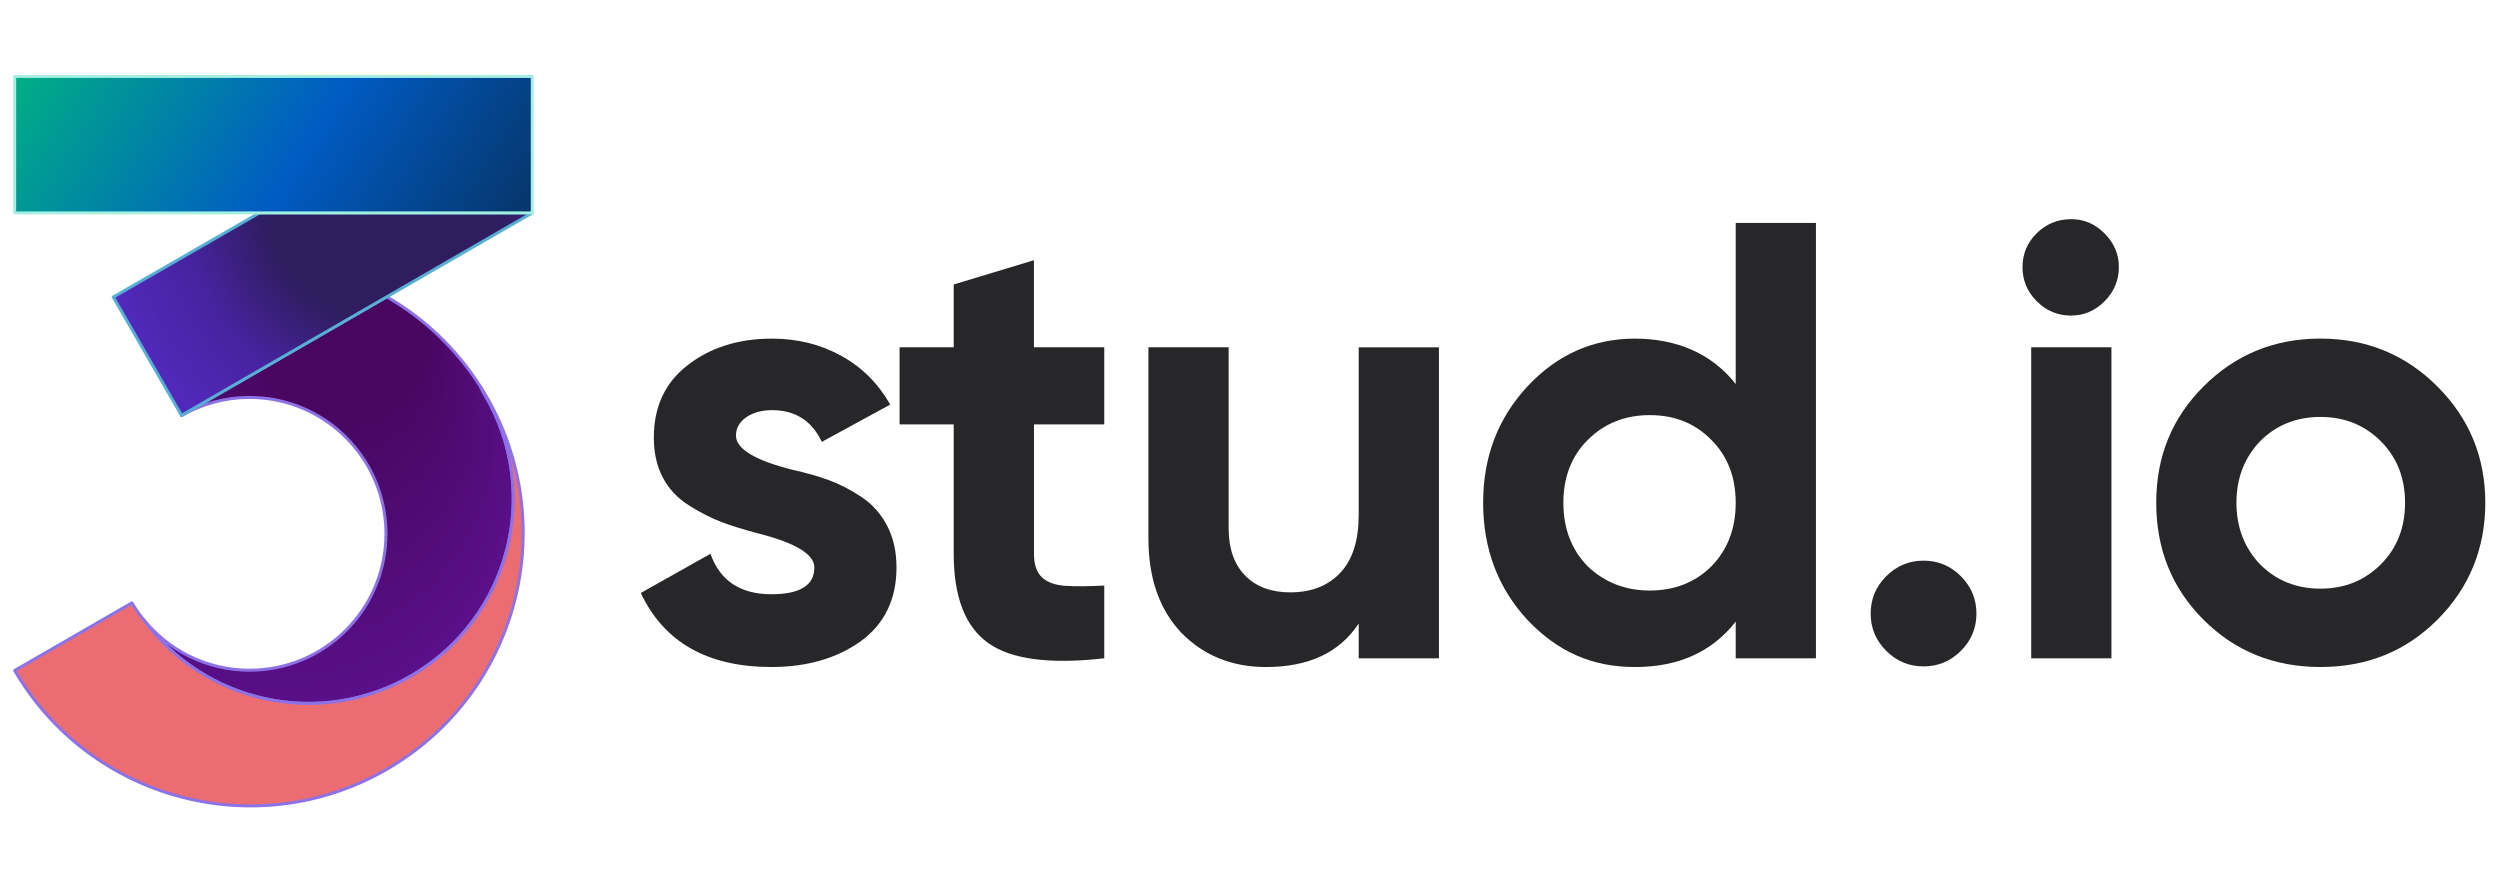
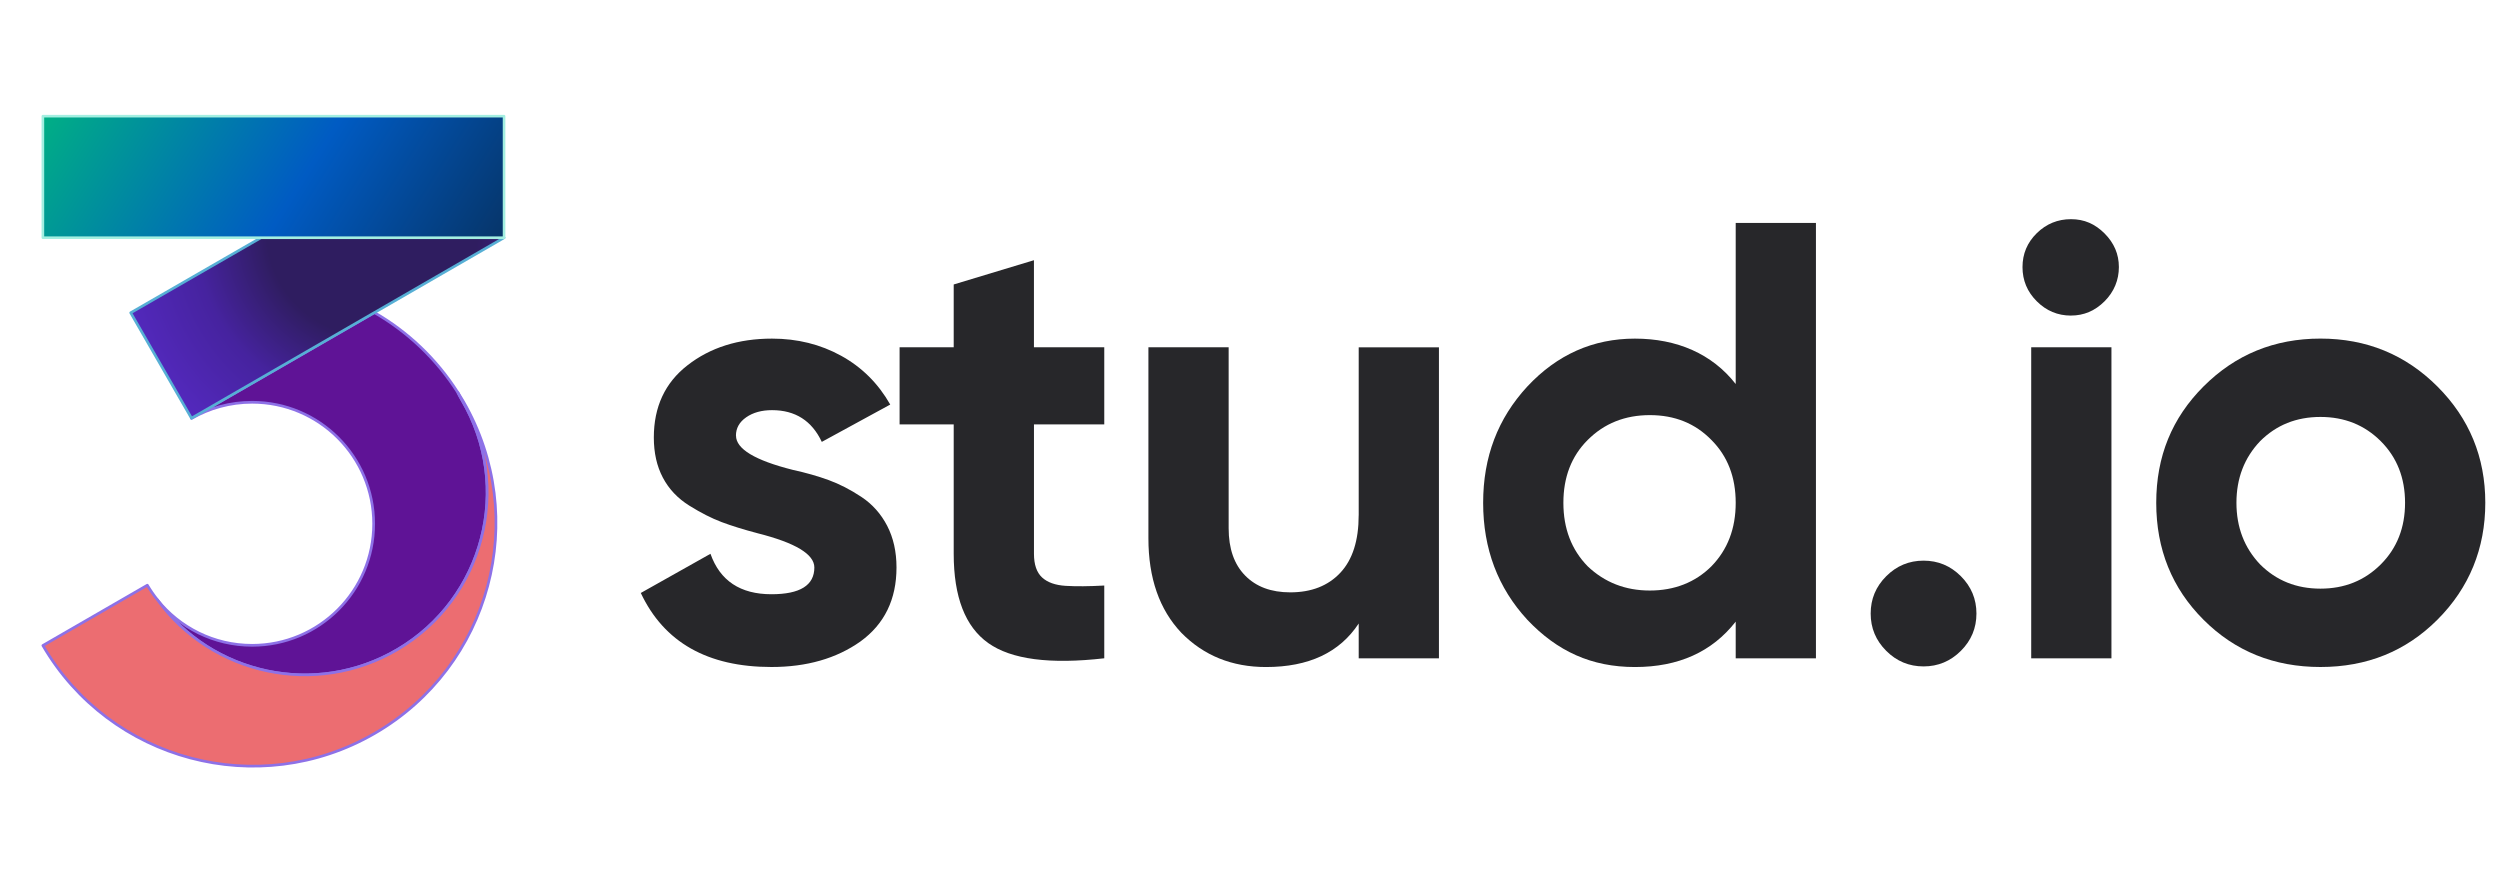
<svg xmlns="http://www.w3.org/2000/svg" id="a" viewBox="0 0 850 300">
  <defs>
-     <style>.g{fill:url(#f);stroke:#a3efe1;stroke-width:1px;}.g,.h,.i,.j{stroke-linecap:round;stroke-linejoin:round;}.k{fill:#27272a;}.h{fill:url(#c);}.h,.i{stroke:#8d71e7;}.h,.i,.j{stroke-width:1.03px;}.i{fill:url(#d);}.j{fill:url(#e);stroke:#57afd5;}</style>
-     <radialGradient id="c" cx="85.56" cy="178.33" fx="129.6" fy="88.63" r="99.93" gradientTransform="translate(0 .02)" gradientUnits="userSpaceOnUse">
+     <style>.g{fill:url(#f);stroke:#a3efe1;stroke-width:.89px;}.g,.h,.i,.j{stroke-linecap:round;stroke-linejoin:round;}.k{fill:#27272a;}.h{fill:url(#c);}.h,.i{stroke:#8d71e7;}.h,.i,.j{stroke-width:.92px;}.i{fill:url(#d);}.j{fill:url(#e);stroke:#57afd5;}</style>
+     <radialGradient id="c" cx="86.37" cy="175.25" fx="125.62" fy="95.31" r="89.05" gradientTransform="translate(0 .02)" gradientUnits="userSpaceOnUse">
      <stop offset=".26" stop-color="#480660" />
      <stop offset="1" stop-color="#5f1396" />
    </radialGradient>
-     <radialGradient id="d" cx="104.85" cy="218.16" fx="145.03" fy="126.66" r="99.93" gradientTransform="translate(0 .02)" gradientUnits="userSpaceOnUse">
+     <radialGradient id="d" cx="103.56" cy="210.74" fx="139.36" fy="129.2" r="89.05" gradientTransform="translate(0 .02)" gradientUnits="userSpaceOnUse">
      <stop offset="0" stop-color="#5b00a1" />
      <stop offset=".76" stop-color="#b019c3" />
      <stop offset="1" stop-color="#ec6d71" />
    </radialGradient>
-     <radialGradient id="e" cx="130.63" cy="69.64" fx="130.63" fy="69.64" r="105.78" gradientTransform="translate(0 .02)" gradientUnits="userSpaceOnUse">
+     <radialGradient id="e" cx="126.53" cy="78.39" fx="126.53" fy="78.39" r="94.26" gradientTransform="translate(0 .02)" gradientUnits="userSpaceOnUse">
      <stop offset=".38" stop-color="#2f1d60" />
      <stop offset=".64" stop-color="#46239f" />
      <stop offset="1" stop-color="#562ac4" />
    </radialGradient>
-     <linearGradient id="f" x1="172.97" y1="99.53" x2="-6.04" y2="-13.14" gradientUnits="userSpaceOnUse">
+     <linearGradient id="f" x1="164.26" y1="105.03" x2="4.74" y2="4.62" gradientUnits="userSpaceOnUse">
      <stop offset="0" stop-color="#073160" />
      <stop offset=".4" stop-color="#005bc3" />
      <stop offset=".8" stop-color="#00a48d" />
      <stop offset="1" stop-color="#00cb71" />
    </linearGradient>
  </defs>
  <g id="b">
    <g>
      <g>
-         <path class="h" d="M140.24,229.53c33.1-19.49,44.14-62.13,24.64-95.23-.56-.95-1.06-1.89-1.51-2.82-8.26-13.01-19.29-23.31-31.87-30.56l-69.81,40.3h0l.04,.07c6.8-3.92,14.7-6.16,23.12-6.16,25.61,0,46.38,20.76,46.38,46.37s-20.76,46.37-46.38,46.37c-14.64,0-27.69-6.79-36.19-17.38,20.8,28.69,60.41,37.39,91.57,19.04Z" />
-         <path class="i" d="M165.44,134.88c-.67-1.15-1.36-2.28-2.07-3.39,.45,.93,.95,1.87,1.51,2.82,19.5,33.1,8.46,75.74-24.64,95.23-31.16,18.35-70.77,9.65-91.57-19.04-1.4-1.75-2.68-3.59-3.82-5.53L5,227.97c25.7,44.09,82.25,59.14,126.49,33.59,44.36-25.61,59.56-82.33,33.95-126.68Z" />
+         <path class="h" d="M135.09,220.88c29.5-17.37,39.33-55.36,21.96-84.86-.5-.85-.95-1.69-1.35-2.51-7.36-11.59-17.19-20.77-28.4-27.23l-62.21,35.92h0l.03,.06c6.06-3.49,13.1-5.49,20.6-5.49,22.83,0,41.33,18.5,41.33,41.32s-18.5,41.32-41.33,41.32c-13.05,0-24.68-6.05-32.25-15.49,18.54,25.57,53.83,33.32,81.6,16.97Z" />
+         <path class="i" d="M157.55,136.52c-.59-1.03-1.21-2.03-1.84-3.02,.4,.83,.85,1.67,1.35,2.51,17.37,29.5,7.54,67.49-21.96,84.86-27.77,16.35-63.06,8.6-81.6-16.97-1.25-1.56-2.39-3.2-3.41-4.93l-35.51,20.5c22.9,39.29,73.29,52.7,112.72,29.94,39.53-22.82,53.08-73.36,30.25-112.89Z" />
      </g>
-       <polygon class="j" points="180.96 72.37 88.22 72.37 38.51 101 61.7 141.23 131.5 100.92 131.5 100.92 180.96 72.37" />
-       <polygon class="g" points="180.96 26 5 26 5 72.37 92.99 72.37 180.96 72.37 180.96 26" />
+       <polygon class="j" points="171.38 80.82 88.74 80.82 44.44 106.34 65.1 142.18 127.31 106.27 127.31 106.27 171.38 80.82" />
+       <polygon class="g" points="171.38 39.5 14.58 39.5 14.58 80.82 92.99 80.82 171.38 80.82 171.38 39.5" />
    </g>
    <g>
      <path class="k" d="M250.24,148.11c0,4.51,6.41,8.39,19.25,11.63,4.51,.99,8.6,2.15,12.27,3.49,3.66,1.34,7.37,3.24,11.1,5.71,3.73,2.47,6.66,5.75,8.78,9.83,2.11,4.09,3.17,8.81,3.17,14.17,0,10.86-4.09,19.25-12.27,25.17-8.18,5.78-18.26,8.67-30.25,8.67-21.72,0-36.52-8.39-44.42-25.17l23.69-13.32c3.24,9.17,10.15,13.75,20.73,13.75,9.73,0,14.59-3.03,14.59-9.09,0-4.51-6.42-8.39-19.25-11.63-4.8-1.27-8.88-2.54-12.27-3.81-3.38-1.27-7.05-3.14-11-5.6-3.95-2.47-6.95-5.64-8.99-9.52-2.05-3.88-3.07-8.42-3.07-13.64,0-10.43,3.81-18.61,11.42-24.53,7.75-6.06,17.34-9.09,28.77-9.09,8.6,0,16.43,1.94,23.48,5.82,7.05,3.88,12.62,9.41,16.71,16.6l-23.27,12.69c-3.38-7.19-9.03-10.79-16.92-10.79-3.53,0-6.45,.81-8.78,2.43-2.33,1.62-3.49,3.7-3.49,6.24Z" />
      <path class="k" d="M375.45,118.08v26.22h-23.9v43.99c0,3.67,.92,6.34,2.75,8.04,1.83,1.69,4.51,2.64,8.04,2.86,3.52,.21,7.9,.18,13.11-.11v24.74c-18.47,2.11-31.62,.39-39.45-5.18-7.83-5.57-11.74-15.68-11.74-30.35v-43.99h-18.4v-26.22h18.4v-21.36l27.28-8.25v29.61h23.9Z" />
      <path class="k" d="M461.96,175.19v-57.1h27.28v105.74h-27.28v-11.84c-6.49,9.87-16.99,14.8-31.52,14.8-11.56,0-21.15-3.88-28.77-11.63-7.48-7.89-11.21-18.61-11.21-32.15V118.08h27.28v61.54c0,6.91,1.87,12.27,5.61,16.07,3.73,3.81,8.85,5.71,15.33,5.71,7.19,0,12.87-2.22,17.03-6.66,4.16-4.44,6.24-10.96,6.24-19.56Z" />
      <path class="k" d="M590.14,130.56v-54.77h27.28V223.83h-27.28v-12.48c-8.04,10.29-19.46,15.44-34.26,15.44s-26.44-5.36-36.59-16.07c-10.01-10.86-15.02-24.11-15.02-39.76s5-28.69,15.02-39.55c10.15-10.86,22.35-16.28,36.59-16.28s26.23,5.15,34.26,15.44Zm-50.34,61.97c5.78,5.5,12.83,8.25,21.15,8.25s15.44-2.75,20.94-8.25c5.5-5.64,8.25-12.83,8.25-21.57s-2.75-15.86-8.25-21.36c-5.5-5.64-12.48-8.46-20.94-8.46s-15.51,2.82-21.15,8.46c-5.5,5.5-8.25,12.62-8.25,21.36s2.75,15.93,8.25,21.57Z" />
      <path class="k" d="M671.99,208.6c0,4.94-1.76,9.17-5.29,12.69-3.53,3.52-7.76,5.29-12.69,5.29s-9.17-1.76-12.69-5.29c-3.53-3.52-5.29-7.75-5.29-12.69s1.76-9.16,5.29-12.69c3.52-3.52,7.75-5.29,12.69-5.29s9.16,1.76,12.69,5.29c3.52,3.53,5.29,7.76,5.29,12.69Z" />
      <path class="k" d="M704.14,107.3c-4.51,0-8.39-1.62-11.63-4.86-3.25-3.24-4.86-7.12-4.86-11.63s1.62-8.35,4.86-11.53c3.24-3.17,7.12-4.76,11.63-4.76s8.18,1.62,11.42,4.86c3.24,3.25,4.86,7.05,4.86,11.42s-1.62,8.39-4.86,11.63c-3.25,3.25-7.05,4.86-11.42,4.86Zm13.75,116.53h-27.28V118.08h27.28v105.74Z" />
      <path class="k" d="M828.71,210.71c-10.72,10.72-23.97,16.07-39.76,16.07s-29.05-5.36-39.76-16.07c-10.72-10.71-16.07-23.97-16.07-39.76s5.36-28.83,16.07-39.55c10.86-10.86,24.11-16.28,39.76-16.28s28.9,5.43,39.76,16.28c10.86,10.86,16.29,24.04,16.29,39.55s-5.43,28.9-16.29,39.76Zm-60.28-18.82c5.5,5.5,12.34,8.25,20.52,8.25s15.02-2.75,20.52-8.25c5.5-5.5,8.25-12.48,8.25-20.94s-2.75-15.44-8.25-20.94c-5.5-5.5-12.34-8.25-20.52-8.25s-15.02,2.75-20.52,8.25c-5.36,5.64-8.04,12.62-8.04,20.94s2.68,15.3,8.04,20.94Z" />
    </g>
  </g>
</svg>
